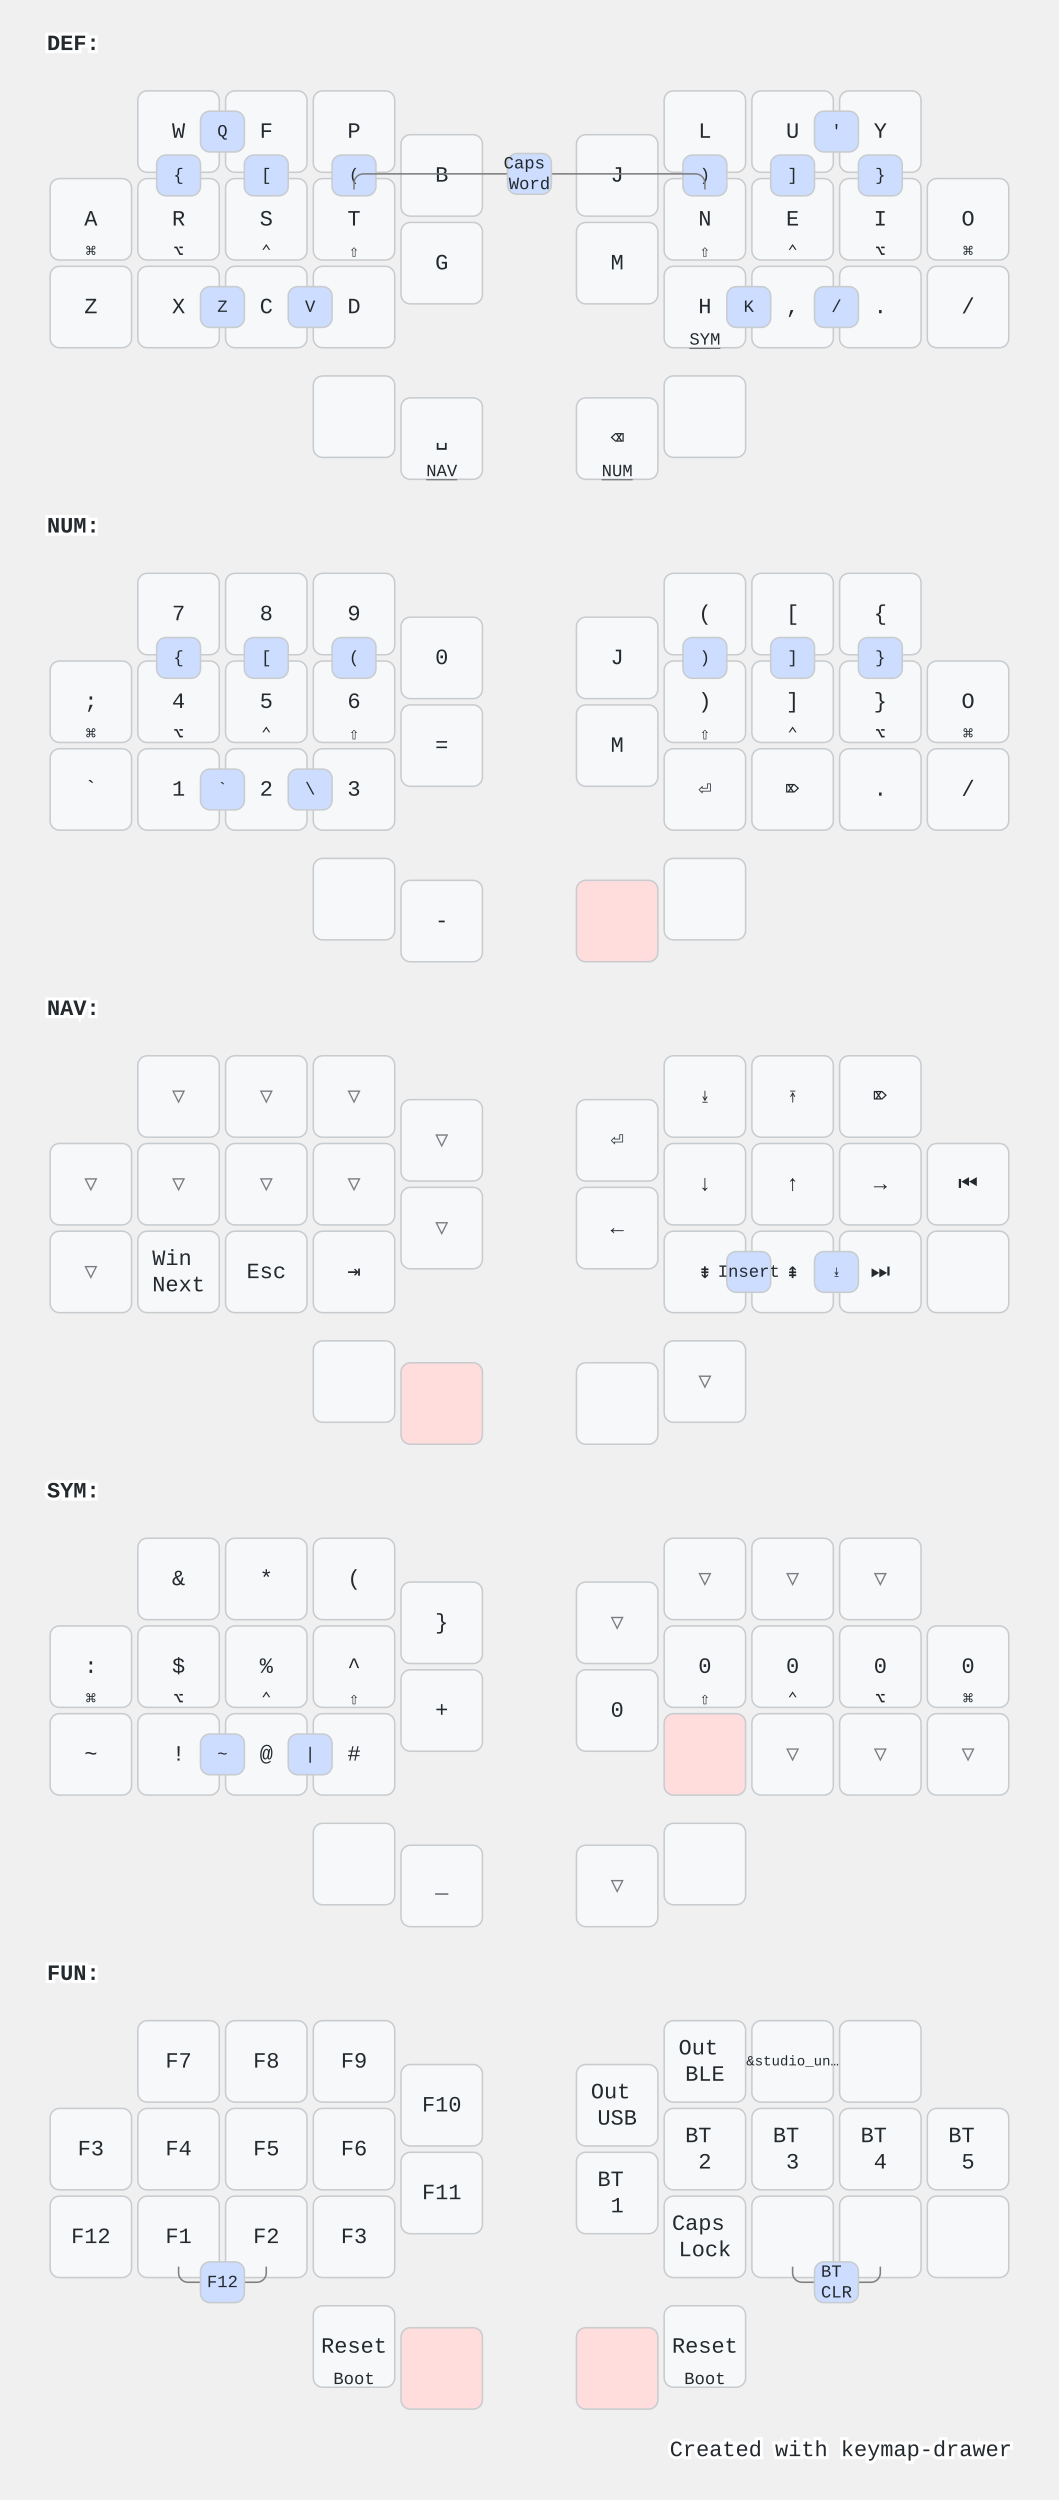
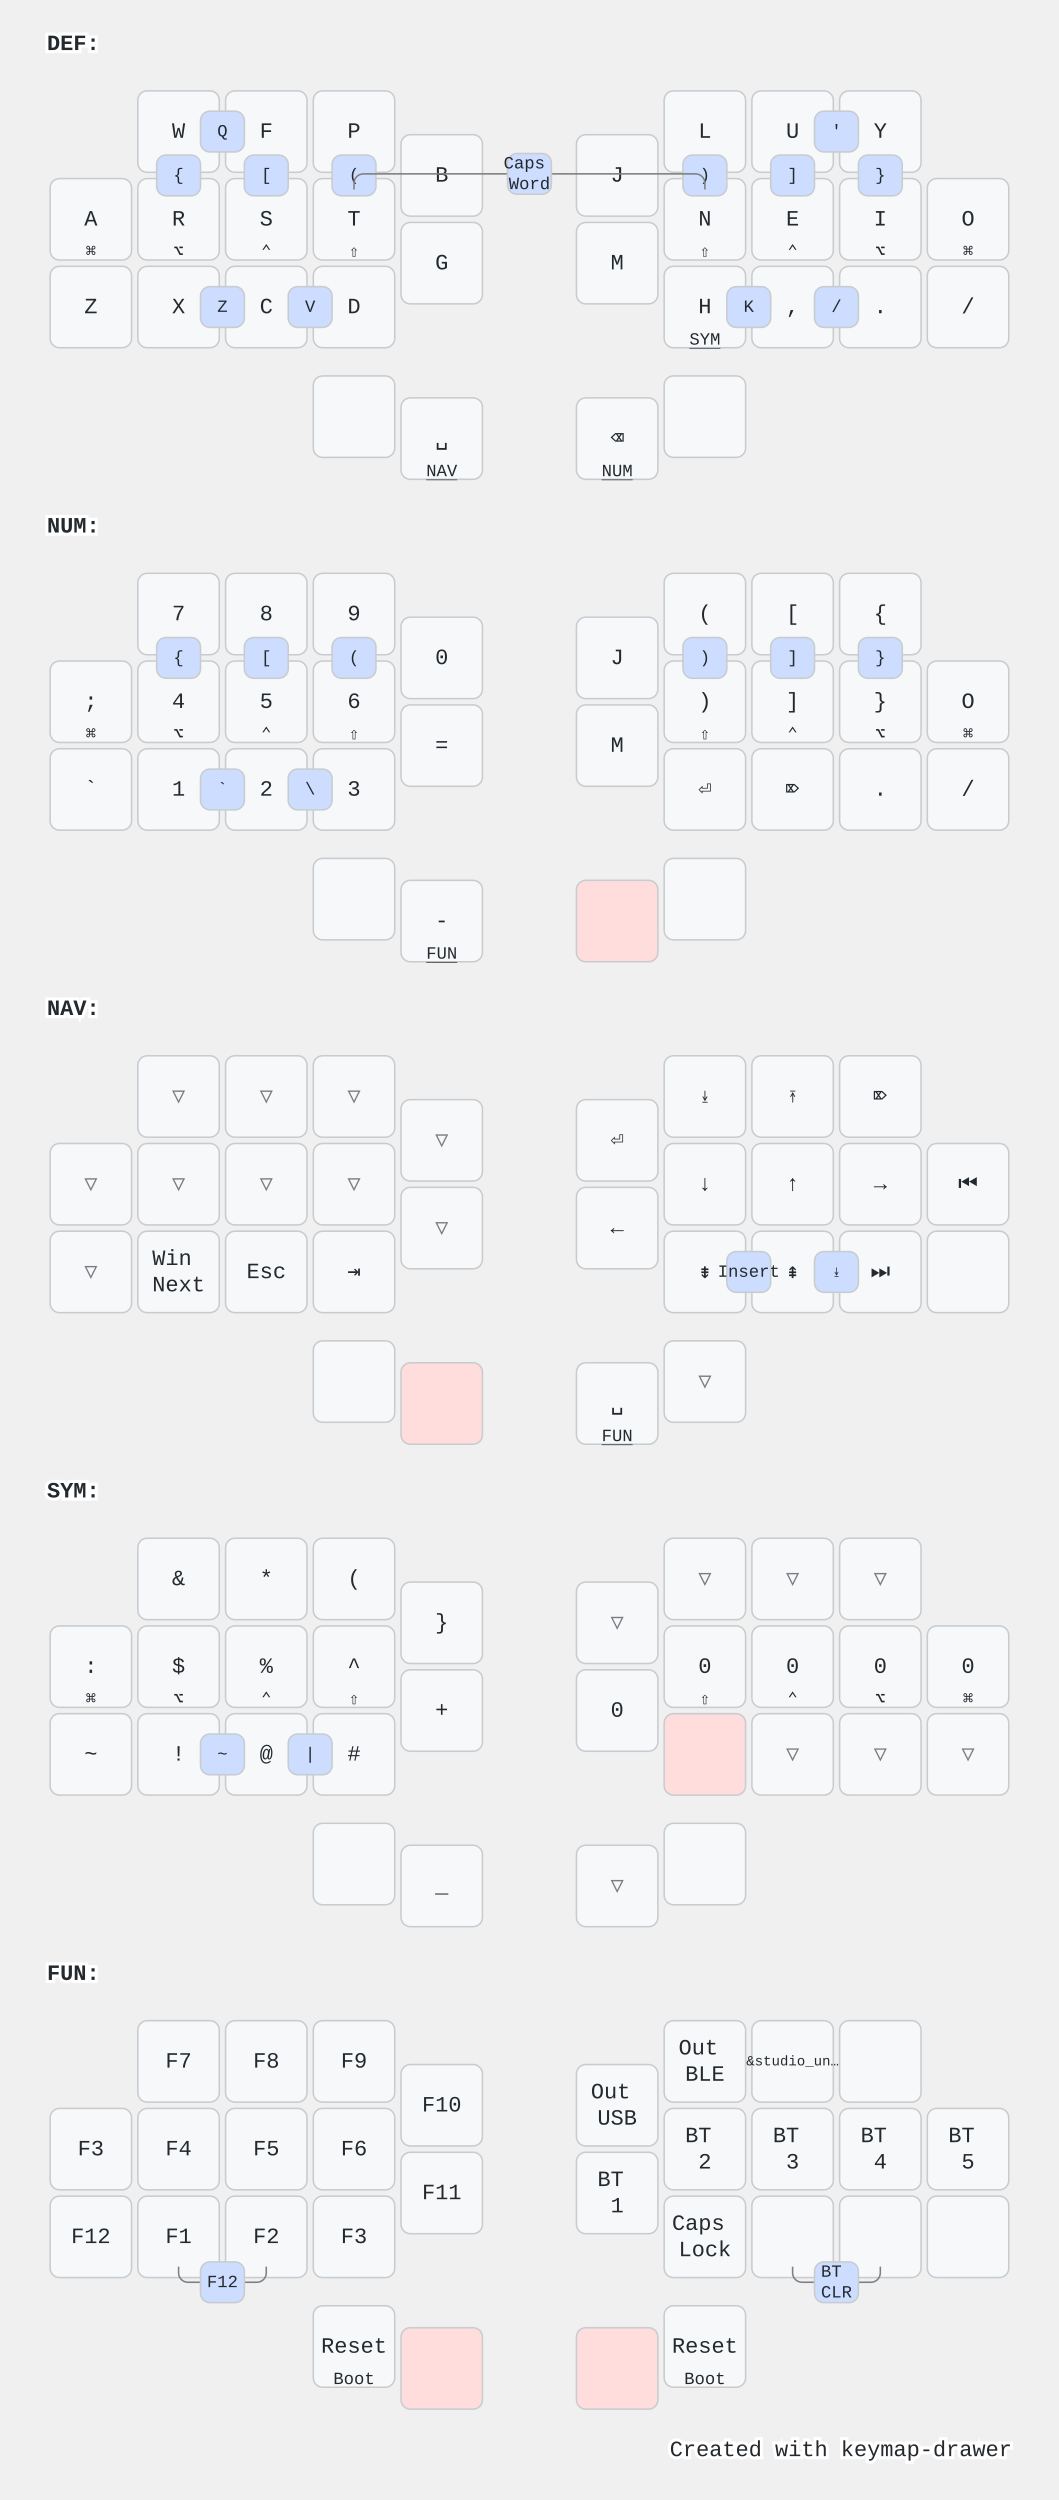
<svg xmlns="http://www.w3.org/2000/svg" width="676" height="1596" viewBox="0 0 676 1596" class="keymap">
  <style>/* inherit to force styles through use tags */
svg path {
    fill: inherit;
}

/* font and background color specifications */
svg.keymap {
    font-family: SFMono-Regular,Consolas,Liberation Mono,Menlo,monospace;
    font-size: 14px;
    font-kerning: normal;
    text-rendering: optimizeLegibility;
    fill: #24292e;
}

/* default key styling */
rect.key {
    fill: #f6f8fa;
}

rect.key, rect.combo {
    stroke: #c9cccf;
    stroke-width: 1;
}

/* default key side styling, only used is draw_key_sides is set */
rect.side {
    filter: brightness(90%);
}

/* color accent for combo boxes */
rect.combo, rect.combo-separate {
    fill: #cdf;
}

/* color accent for held keys */
rect.held, rect.combo.held {
    fill: #fdd;
}

/* color accent for ghost (optional) keys */
rect.ghost, rect.combo.ghost {
    stroke-dasharray: 4, 4;
    stroke-width: 2;
}

text {
    text-anchor: middle;
    dominant-baseline: middle;
}

/* styling for layer labels */
text.label {
    font-weight: bold;
    text-anchor: start;
    stroke: white;
    stroke-width: 4;
    paint-order: stroke;
}

/* styling for optional footer */
text.footer {
    text-anchor: end;
    dominant-baseline: auto;
    stroke: white;
    stroke-width: 4;
    paint-order: stroke;
}

/* styling for combo tap, and key hold/shifted label text */
text.combo, text.hold, text.shifted {
    font-size: 11px;
}

text.hold {
    text-anchor: middle;
    dominant-baseline: auto;
}

text.shifted {
    text-anchor: middle;
    dominant-baseline: hanging;
}

text.layer-activator {
    text-decoration: underline;
}

/* styling for hold/shifted label text in combo box */
text.combo.hold, text.combo.shifted {
    font-size: 8px;
}

/* lighter symbol for transparent keys */
text.trans {
    fill: #7b7e81;
}

/* styling for combo dendrons */
path.combo {
    stroke-width: 1;
    stroke: gray;
    fill: none;
}

/* Start Tabler Icons Cleanup */
/* cannot use height/width with glyphs */
.icon-tabler &gt; path {
    fill: inherit;
    stroke: inherit;
    stroke-width: 2;
}
/* hide tabler's default box */
.icon-tabler &gt; path[stroke="none"][fill="none"] {
    visibility: hidden;
}
/* End Tabler Icons Cleanup */

@media (prefers-color-scheme: dark) {
svg.keymap { fill: #d1d6db; }
rect.key { fill: #3f4750; }
rect.key, rect.combo { stroke: #60666c; }
rect.combo, rect.combo-separate { fill: #1f3d7a; }
rect.held, rect.combo.held { fill: #854747; }
text.label, text.footer { stroke: black; }
text.trans { fill: #7e8184; }
path.combo { stroke: #7f7f7f; }

}</style>
  <g transform="translate(30, 0)" class="layer-DEF">
    <text x="0" y="28" class="label" id="DEF">DEF:</text>
    <g transform="translate(0, 56)">
      <g transform="translate(84, 28)" class="key keypos-0">
        <rect rx="6" ry="6" x="-26" y="-26" width="52" height="52" class="key" />
        <text x="0" y="0" class="key tap">W</text>
      </g>
      <g transform="translate(140, 28)" class="key keypos-1">
        <rect rx="6" ry="6" x="-26" y="-26" width="52" height="52" class="key" />
        <text x="0" y="0" class="key tap">F</text>
      </g>
      <g transform="translate(196, 28)" class="key keypos-2">
        <rect rx="6" ry="6" x="-26" y="-26" width="52" height="52" class="key" />
        <text x="0" y="0" class="key tap">P</text>
      </g>
      <g transform="translate(252, 56)" class="key keypos-3">
        <rect rx="6" ry="6" x="-26" y="-26" width="52" height="52" class="key" />
        <text x="0" y="0" class="key tap">B</text>
      </g>
      <g transform="translate(364, 56)" class="key keypos-4">
        <rect rx="6" ry="6" x="-26" y="-26" width="52" height="52" class="key" />
        <text x="0" y="0" class="key tap">J</text>
      </g>
      <g transform="translate(420, 28)" class="key keypos-5">
        <rect rx="6" ry="6" x="-26" y="-26" width="52" height="52" class="key" />
        <text x="0" y="0" class="key tap">L</text>
      </g>
      <g transform="translate(476, 28)" class="key keypos-6">
        <rect rx="6" ry="6" x="-26" y="-26" width="52" height="52" class="key" />
        <text x="0" y="0" class="key tap">U</text>
      </g>
      <g transform="translate(532, 28)" class="key keypos-7">
        <rect rx="6" ry="6" x="-26" y="-26" width="52" height="52" class="key" />
        <text x="0" y="0" class="key tap">Y</text>
      </g>
      <g transform="translate(28, 84)" class="key keypos-8">
        <rect rx="6" ry="6" x="-26" y="-26" width="52" height="52" class="key" />
        <text x="0" y="0" class="key tap">A</text>
        <text x="0" y="24" class="key hold">⌘</text>
      </g>
      <g transform="translate(84, 84)" class="key keypos-9">
        <rect rx="6" ry="6" x="-26" y="-26" width="52" height="52" class="key" />
        <text x="0" y="0" class="key tap">R</text>
        <text x="0" y="24" class="key hold">⌥</text>
      </g>
      <g transform="translate(140, 84)" class="key keypos-10">
        <rect rx="6" ry="6" x="-26" y="-26" width="52" height="52" class="key" />
        <text x="0" y="0" class="key tap">S</text>
        <text x="0" y="24" class="key hold">⌃</text>
      </g>
      <g transform="translate(196, 84)" class="key keypos-11">
        <rect rx="6" ry="6" x="-26" y="-26" width="52" height="52" class="key" />
        <text x="0" y="0" class="key tap">T</text>
        <text x="0" y="24" class="key hold">⇧</text>
      </g>
      <g transform="translate(252, 112)" class="key keypos-12">
        <rect rx="6" ry="6" x="-26" y="-26" width="52" height="52" class="key" />
        <text x="0" y="0" class="key tap">G</text>
      </g>
      <g transform="translate(364, 112)" class="key keypos-13">
        <rect rx="6" ry="6" x="-26" y="-26" width="52" height="52" class="key" />
        <text x="0" y="0" class="key tap">M</text>
      </g>
      <g transform="translate(420, 84)" class="key keypos-14">
        <rect rx="6" ry="6" x="-26" y="-26" width="52" height="52" class="key" />
        <text x="0" y="0" class="key tap">N</text>
        <text x="0" y="24" class="key hold">⇧</text>
      </g>
      <g transform="translate(476, 84)" class="key keypos-15">
        <rect rx="6" ry="6" x="-26" y="-26" width="52" height="52" class="key" />
        <text x="0" y="0" class="key tap">E</text>
        <text x="0" y="24" class="key hold">⌃</text>
      </g>
      <g transform="translate(532, 84)" class="key keypos-16">
        <rect rx="6" ry="6" x="-26" y="-26" width="52" height="52" class="key" />
        <text x="0" y="0" class="key tap">I</text>
        <text x="0" y="24" class="key hold">⌥</text>
      </g>
      <g transform="translate(588, 84)" class="key keypos-17">
        <rect rx="6" ry="6" x="-26" y="-26" width="52" height="52" class="key" />
        <text x="0" y="0" class="key tap">O</text>
        <text x="0" y="24" class="key hold">⌘</text>
      </g>
      <g transform="translate(28, 140)" class="key keypos-18">
        <rect rx="6" ry="6" x="-26" y="-26" width="52" height="52" class="key" />
        <text x="0" y="0" class="key tap">Z</text>
      </g>
      <g transform="translate(84, 140)" class="key keypos-19">
        <rect rx="6" ry="6" x="-26" y="-26" width="52" height="52" class="key" />
        <text x="0" y="0" class="key tap">X</text>
      </g>
      <g transform="translate(140, 140)" class="key keypos-20">
        <rect rx="6" ry="6" x="-26" y="-26" width="52" height="52" class="key" />
        <text x="0" y="0" class="key tap">C</text>
      </g>
      <g transform="translate(196, 140)" class="key keypos-21">
        <rect rx="6" ry="6" x="-26" y="-26" width="52" height="52" class="key" />
        <text x="0" y="0" class="key tap">D</text>
      </g>
      <g transform="translate(420, 140)" class="key keypos-22">
        <rect rx="6" ry="6" x="-26" y="-26" width="52" height="52" class="key" />
        <text x="0" y="0" class="key tap">H</text>
        <a href="#SYM">
          <text x="0" y="24" class="key hold layer-activator">SYM</text>
        </a>
      </g>
      <g transform="translate(476, 140)" class="key keypos-23">
        <rect rx="6" ry="6" x="-26" y="-26" width="52" height="52" class="key" />
        <text x="0" y="0" class="key tap">,</text>
      </g>
      <g transform="translate(532, 140)" class="key keypos-24">
        <rect rx="6" ry="6" x="-26" y="-26" width="52" height="52" class="key" />
        <text x="0" y="0" class="key tap">.</text>
      </g>
      <g transform="translate(588, 140)" class="key keypos-25">
        <rect rx="6" ry="6" x="-26" y="-26" width="52" height="52" class="key" />
        <text x="0" y="0" class="key tap">/</text>
      </g>
      <g transform="translate(196, 210)" class="key keypos-26">
        <rect rx="6" ry="6" x="-26" y="-26" width="52" height="52" class="key" />
      </g>
      <g transform="translate(252, 224)" class="key keypos-27">
        <rect rx="6" ry="6" x="-26" y="-26" width="52" height="52" class="key" />
        <text x="0" y="0" class="key tap">␣</text>
        <a href="#NAV">
          <text x="0" y="24" class="key hold layer-activator">NAV</text>
        </a>
      </g>
      <g transform="translate(364, 224)" class="key keypos-28">
        <rect rx="6" ry="6" x="-26" y="-26" width="52" height="52" class="key" />
        <text x="0" y="0" class="key tap">⌫</text>
        <a href="#NUM">
          <text x="0" y="24" class="key hold layer-activator">NUM</text>
        </a>
      </g>
      <g transform="translate(420, 210)" class="key keypos-29">
        <rect rx="6" ry="6" x="-26" y="-26" width="52" height="52" class="key" />
      </g>
      <g class="combo combopos-0">
        <rect rx="6" ry="6" x="70" y="43" width="28" height="26" class="combo" />
        <text x="84" y="56" class="combo tap">{</text>
      </g>
      <g class="combo combopos-1">
        <rect rx="6" ry="6" x="518" y="43" width="28" height="26" class="combo" />
        <text x="532" y="56" class="combo tap">}</text>
      </g>
      <g class="combo combopos-2">
        <rect rx="6" ry="6" x="126" y="43" width="28" height="26" class="combo" />
        <text x="140" y="56" class="combo tap">[</text>
      </g>
      <g class="combo combopos-3">
        <rect rx="6" ry="6" x="462" y="43" width="28" height="26" class="combo" />
        <text x="476" y="56" class="combo tap">]</text>
      </g>
      <g class="combo combopos-4">
        <rect rx="6" ry="6" x="182" y="43" width="28" height="26" class="combo" />
        <text x="196" y="56" class="combo tap">(</text>
      </g>
      <g class="combo combopos-5">
        <rect rx="6" ry="6" x="406" y="43" width="28" height="26" class="combo" />
        <text x="420" y="56" class="combo tap">)</text>
      </g>
      <g class="combo combopos-6">
        <rect rx="6" ry="6" x="98" y="15" width="28" height="26" class="combo" />
        <text x="112" y="28" class="combo tap">Q</text>
      </g>
      <g class="combo combopos-7">
        <rect rx="6" ry="6" x="490" y="15" width="28" height="26" class="combo" />
        <text x="504" y="28" class="combo tap">'</text>
      </g>
      <g class="combo combopos-8">
        <rect rx="6" ry="6" x="98" y="127" width="28" height="26" class="combo" />
        <text x="112" y="140" class="combo tap">Z</text>
      </g>
      <g class="combo combopos-9">
        <rect rx="6" ry="6" x="154" y="127" width="28" height="26" class="combo" />
        <text x="168" y="140" class="combo tap">V</text>
      </g>
      <g class="combo combopos-10">
        <rect rx="6" ry="6" x="434" y="127" width="28" height="26" class="combo" />
        <text x="448" y="140" class="combo tap">K</text>
      </g>
      <g class="combo combopos-11">
        <rect rx="6" ry="6" x="490" y="127" width="28" height="26" class="combo" />
        <text x="504" y="140" class="combo tap">/</text>
      </g>
      <g class="combo combopos-12">
        <path d="M308,55 h-106 a6.0,6.0 0 0 0 -6.0,6.0 v4" class="combo" />
        <path d="M308,55 h106 a6.0,6.0 0 0 1 6.0,6.0 v4" class="combo" />
        <rect rx="6" ry="6" x="294" y="42" width="28" height="26" class="combo" />
        <text x="308" y="55" class="combo tap">
          <tspan x="308" dy="-0.6em">Caps</tspan>
          <tspan x="308" dy="1.2em">Word</tspan>
        </text>
      </g>
    </g>
  </g>
  <g transform="translate(30, 308)" class="layer-NUM">
    <text x="0" y="28" class="label" id="NUM">NUM:</text>
    <g transform="translate(0, 56)">
      <g transform="translate(84, 28)" class="key keypos-0">
        <rect rx="6" ry="6" x="-26" y="-26" width="52" height="52" class="key" />
        <text x="0" y="0" class="key tap">7</text>
      </g>
      <g transform="translate(140, 28)" class="key keypos-1">
        <rect rx="6" ry="6" x="-26" y="-26" width="52" height="52" class="key" />
        <text x="0" y="0" class="key tap">8</text>
      </g>
      <g transform="translate(196, 28)" class="key keypos-2">
        <rect rx="6" ry="6" x="-26" y="-26" width="52" height="52" class="key" />
        <text x="0" y="0" class="key tap">9</text>
      </g>
      <g transform="translate(252, 56)" class="key keypos-3">
        <rect rx="6" ry="6" x="-26" y="-26" width="52" height="52" class="key" />
        <text x="0" y="0" class="key tap">0</text>
      </g>
      <g transform="translate(364, 56)" class="key keypos-4">
        <rect rx="6" ry="6" x="-26" y="-26" width="52" height="52" class="key" />
        <text x="0" y="0" class="key tap">J</text>
      </g>
      <g transform="translate(420, 28)" class="key keypos-5">
        <rect rx="6" ry="6" x="-26" y="-26" width="52" height="52" class="key" />
        <text x="0" y="0" class="key tap">(</text>
      </g>
      <g transform="translate(476, 28)" class="key keypos-6">
        <rect rx="6" ry="6" x="-26" y="-26" width="52" height="52" class="key" />
        <text x="0" y="0" class="key tap">[</text>
      </g>
      <g transform="translate(532, 28)" class="key keypos-7">
        <rect rx="6" ry="6" x="-26" y="-26" width="52" height="52" class="key" />
        <text x="0" y="0" class="key tap">{</text>
      </g>
      <g transform="translate(28, 84)" class="key keypos-8">
        <rect rx="6" ry="6" x="-26" y="-26" width="52" height="52" class="key" />
        <text x="0" y="0" class="key tap">;</text>
        <text x="0" y="24" class="key hold">⌘</text>
      </g>
      <g transform="translate(84, 84)" class="key keypos-9">
        <rect rx="6" ry="6" x="-26" y="-26" width="52" height="52" class="key" />
        <text x="0" y="0" class="key tap">4</text>
        <text x="0" y="24" class="key hold">⌥</text>
      </g>
      <g transform="translate(140, 84)" class="key keypos-10">
        <rect rx="6" ry="6" x="-26" y="-26" width="52" height="52" class="key" />
        <text x="0" y="0" class="key tap">5</text>
        <text x="0" y="24" class="key hold">⌃</text>
      </g>
      <g transform="translate(196, 84)" class="key keypos-11">
        <rect rx="6" ry="6" x="-26" y="-26" width="52" height="52" class="key" />
        <text x="0" y="0" class="key tap">6</text>
        <text x="0" y="24" class="key hold">⇧</text>
      </g>
      <g transform="translate(252, 112)" class="key keypos-12">
        <rect rx="6" ry="6" x="-26" y="-26" width="52" height="52" class="key" />
        <text x="0" y="0" class="key tap">=</text>
      </g>
      <g transform="translate(364, 112)" class="key keypos-13">
        <rect rx="6" ry="6" x="-26" y="-26" width="52" height="52" class="key" />
        <text x="0" y="0" class="key tap">M</text>
      </g>
      <g transform="translate(420, 84)" class="key keypos-14">
        <rect rx="6" ry="6" x="-26" y="-26" width="52" height="52" class="key" />
        <text x="0" y="0" class="key tap">)</text>
        <text x="0" y="24" class="key hold">⇧</text>
      </g>
      <g transform="translate(476, 84)" class="key keypos-15">
        <rect rx="6" ry="6" x="-26" y="-26" width="52" height="52" class="key" />
        <text x="0" y="0" class="key tap">]</text>
        <text x="0" y="24" class="key hold">⌃</text>
      </g>
      <g transform="translate(532, 84)" class="key keypos-16">
        <rect rx="6" ry="6" x="-26" y="-26" width="52" height="52" class="key" />
        <text x="0" y="0" class="key tap">}</text>
        <text x="0" y="24" class="key hold">⌥</text>
      </g>
      <g transform="translate(588, 84)" class="key keypos-17">
        <rect rx="6" ry="6" x="-26" y="-26" width="52" height="52" class="key" />
        <text x="0" y="0" class="key tap">O</text>
        <text x="0" y="24" class="key hold">⌘</text>
      </g>
      <g transform="translate(28, 140)" class="key keypos-18">
        <rect rx="6" ry="6" x="-26" y="-26" width="52" height="52" class="key" />
        <text x="0" y="0" class="key tap">`</text>
      </g>
      <g transform="translate(84, 140)" class="key keypos-19">
        <rect rx="6" ry="6" x="-26" y="-26" width="52" height="52" class="key" />
        <text x="0" y="0" class="key tap">1</text>
      </g>
      <g transform="translate(140, 140)" class="key keypos-20">
        <rect rx="6" ry="6" x="-26" y="-26" width="52" height="52" class="key" />
        <text x="0" y="0" class="key tap">2</text>
      </g>
      <g transform="translate(196, 140)" class="key keypos-21">
        <rect rx="6" ry="6" x="-26" y="-26" width="52" height="52" class="key" />
        <text x="0" y="0" class="key tap">3</text>
      </g>
      <g transform="translate(420, 140)" class="key keypos-22">
        <rect rx="6" ry="6" x="-26" y="-26" width="52" height="52" class="key" />
        <text x="0" y="0" class="key tap">⏎</text>
      </g>
      <g transform="translate(476, 140)" class="key keypos-23">
        <rect rx="6" ry="6" x="-26" y="-26" width="52" height="52" class="key" />
        <text x="0" y="0" class="key tap">⌦</text>
      </g>
      <g transform="translate(532, 140)" class="key keypos-24">
        <rect rx="6" ry="6" x="-26" y="-26" width="52" height="52" class="key" />
        <text x="0" y="0" class="key tap">.</text>
      </g>
      <g transform="translate(588, 140)" class="key keypos-25">
        <rect rx="6" ry="6" x="-26" y="-26" width="52" height="52" class="key" />
        <text x="0" y="0" class="key tap">/</text>
      </g>
      <g transform="translate(196, 210)" class="key keypos-26">
        <rect rx="6" ry="6" x="-26" y="-26" width="52" height="52" class="key" />
      </g>
      <g transform="translate(252, 224)" class="key keypos-27">
        <rect rx="6" ry="6" x="-26" y="-26" width="52" height="52" class="key" />
        <text x="0" y="0" class="key tap">-</text>
+         <a href="#FUN">
+           <text x="0" y="24" class="key hold layer-activator">FUN</text>
+         </a>
      </g>
      <g transform="translate(364, 224)" class="key held keypos-28">
        <rect rx="6" ry="6" x="-26" y="-26" width="52" height="52" class="key held" />
      </g>
      <g transform="translate(420, 210)" class="key keypos-29">
        <rect rx="6" ry="6" x="-26" y="-26" width="52" height="52" class="key" />
      </g>
      <g class="combo combopos-0">
        <rect rx="6" ry="6" x="70" y="43" width="28" height="26" class="combo" />
        <text x="84" y="56" class="combo tap">{</text>
      </g>
      <g class="combo combopos-1">
        <rect rx="6" ry="6" x="518" y="43" width="28" height="26" class="combo" />
        <text x="532" y="56" class="combo tap">}</text>
      </g>
      <g class="combo combopos-2">
        <rect rx="6" ry="6" x="126" y="43" width="28" height="26" class="combo" />
        <text x="140" y="56" class="combo tap">[</text>
      </g>
      <g class="combo combopos-3">
        <rect rx="6" ry="6" x="462" y="43" width="28" height="26" class="combo" />
        <text x="476" y="56" class="combo tap">]</text>
      </g>
      <g class="combo combopos-4">
        <rect rx="6" ry="6" x="182" y="43" width="28" height="26" class="combo" />
        <text x="196" y="56" class="combo tap">(</text>
      </g>
      <g class="combo combopos-5">
        <rect rx="6" ry="6" x="406" y="43" width="28" height="26" class="combo" />
        <text x="420" y="56" class="combo tap">)</text>
      </g>
      <g class="combo combopos-6">
        <rect rx="6" ry="6" x="98" y="127" width="28" height="26" class="combo" />
        <text x="112" y="140" class="combo tap">`</text>
      </g>
      <g class="combo combopos-7">
        <rect rx="6" ry="6" x="154" y="127" width="28" height="26" class="combo" />
        <text x="168" y="140" class="combo tap">\</text>
      </g>
    </g>
  </g>
  <g transform="translate(30, 616)" class="layer-NAV">
    <text x="0" y="28" class="label" id="NAV">NAV:</text>
    <g transform="translate(0, 56)">
      <g transform="translate(84, 28)" class="key trans keypos-0">
        <rect rx="6" ry="6" x="-26" y="-26" width="52" height="52" class="key trans" />
        <text x="0" y="0" class="key trans tap">▽</text>
      </g>
      <g transform="translate(140, 28)" class="key trans keypos-1">
        <rect rx="6" ry="6" x="-26" y="-26" width="52" height="52" class="key trans" />
        <text x="0" y="0" class="key trans tap">▽</text>
      </g>
      <g transform="translate(196, 28)" class="key trans keypos-2">
        <rect rx="6" ry="6" x="-26" y="-26" width="52" height="52" class="key trans" />
        <text x="0" y="0" class="key trans tap">▽</text>
      </g>
      <g transform="translate(252, 56)" class="key trans keypos-3">
        <rect rx="6" ry="6" x="-26" y="-26" width="52" height="52" class="key trans" />
        <text x="0" y="0" class="key trans tap">▽</text>
      </g>
      <g transform="translate(364, 56)" class="key keypos-4">
        <rect rx="6" ry="6" x="-26" y="-26" width="52" height="52" class="key" />
        <text x="0" y="0" class="key tap">⏎</text>
      </g>
      <g transform="translate(420, 28)" class="key keypos-5">
        <rect rx="6" ry="6" x="-26" y="-26" width="52" height="52" class="key" />
        <text x="0" y="0" class="key tap">⤓</text>
      </g>
      <g transform="translate(476, 28)" class="key keypos-6">
        <rect rx="6" ry="6" x="-26" y="-26" width="52" height="52" class="key" />
        <text x="0" y="0" class="key tap">⤒</text>
      </g>
      <g transform="translate(532, 28)" class="key keypos-7">
        <rect rx="6" ry="6" x="-26" y="-26" width="52" height="52" class="key" />
        <text x="0" y="0" class="key tap">⌦</text>
      </g>
      <g transform="translate(28, 84)" class="key trans keypos-8">
        <rect rx="6" ry="6" x="-26" y="-26" width="52" height="52" class="key trans" />
        <text x="0" y="0" class="key trans tap">▽</text>
      </g>
      <g transform="translate(84, 84)" class="key trans keypos-9">
        <rect rx="6" ry="6" x="-26" y="-26" width="52" height="52" class="key trans" />
        <text x="0" y="0" class="key trans tap">▽</text>
      </g>
      <g transform="translate(140, 84)" class="key trans keypos-10">
        <rect rx="6" ry="6" x="-26" y="-26" width="52" height="52" class="key trans" />
        <text x="0" y="0" class="key trans tap">▽</text>
      </g>
      <g transform="translate(196, 84)" class="key trans keypos-11">
        <rect rx="6" ry="6" x="-26" y="-26" width="52" height="52" class="key trans" />
        <text x="0" y="0" class="key trans tap">▽</text>
      </g>
      <g transform="translate(252, 112)" class="key trans keypos-12">
        <rect rx="6" ry="6" x="-26" y="-26" width="52" height="52" class="key trans" />
        <text x="0" y="0" class="key trans tap">▽</text>
      </g>
      <g transform="translate(364, 112)" class="key keypos-13">
        <rect rx="6" ry="6" x="-26" y="-26" width="52" height="52" class="key" />
        <text x="0" y="0" class="key tap">←</text>
      </g>
      <g transform="translate(420, 84)" class="key keypos-14">
        <rect rx="6" ry="6" x="-26" y="-26" width="52" height="52" class="key" />
        <text x="0" y="0" class="key tap">↓</text>
      </g>
      <g transform="translate(476, 84)" class="key keypos-15">
        <rect rx="6" ry="6" x="-26" y="-26" width="52" height="52" class="key" />
        <text x="0" y="0" class="key tap">↑</text>
      </g>
      <g transform="translate(532, 84)" class="key keypos-16">
        <rect rx="6" ry="6" x="-26" y="-26" width="52" height="52" class="key" />
        <text x="0" y="0" class="key tap">→</text>
      </g>
      <g transform="translate(588, 84)" class="key keypos-17">
        <rect rx="6" ry="6" x="-26" y="-26" width="52" height="52" class="key" />
        <text x="0" y="0" class="key tap">⏮️</text>
      </g>
      <g transform="translate(28, 140)" class="key trans keypos-18">
        <rect rx="6" ry="6" x="-26" y="-26" width="52" height="52" class="key trans" />
        <text x="0" y="0" class="key trans tap">▽</text>
      </g>
      <g transform="translate(84, 140)" class="key keypos-19">
        <rect rx="6" ry="6" x="-26" y="-26" width="52" height="52" class="key" />
        <text x="0" y="0" class="key tap">
          <tspan x="0" dy="-0.6em">Win</tspan>
          <tspan x="0" dy="1.2em">Next</tspan>
        </text>
      </g>
      <g transform="translate(140, 140)" class="key keypos-20">
        <rect rx="6" ry="6" x="-26" y="-26" width="52" height="52" class="key" />
        <text x="0" y="0" class="key tap">Esc</text>
      </g>
      <g transform="translate(196, 140)" class="key keypos-21">
        <rect rx="6" ry="6" x="-26" y="-26" width="52" height="52" class="key" />
        <text x="0" y="0" class="key tap">⇥</text>
      </g>
      <g transform="translate(420, 140)" class="key keypos-22">
        <rect rx="6" ry="6" x="-26" y="-26" width="52" height="52" class="key" />
        <text x="0" y="0" class="key tap">⇟</text>
      </g>
      <g transform="translate(476, 140)" class="key keypos-23">
        <rect rx="6" ry="6" x="-26" y="-26" width="52" height="52" class="key" />
        <text x="0" y="0" class="key tap">⇞</text>
      </g>
      <g transform="translate(532, 140)" class="key keypos-24">
        <rect rx="6" ry="6" x="-26" y="-26" width="52" height="52" class="key" />
        <text x="0" y="0" class="key tap">⏭️</text>
      </g>
      <g transform="translate(588, 140)" class="key keypos-25">
        <rect rx="6" ry="6" x="-26" y="-26" width="52" height="52" class="key" />
      </g>
      <g transform="translate(196, 210)" class="key keypos-26">
        <rect rx="6" ry="6" x="-26" y="-26" width="52" height="52" class="key" />
      </g>
      <g transform="translate(252, 224)" class="key held keypos-27">
        <rect rx="6" ry="6" x="-26" y="-26" width="52" height="52" class="key held" />
      </g>
      <g transform="translate(364, 224)" class="key keypos-28">
        <rect rx="6" ry="6" x="-26" y="-26" width="52" height="52" class="key" />
+         <text x="0" y="0" class="key tap">␣</text>
+         <a href="#FUN">
+           <text x="0" y="24" class="key hold layer-activator">FUN</text>
+         </a>
      </g>
      <g transform="translate(420, 210)" class="key trans keypos-29">
        <rect rx="6" ry="6" x="-26" y="-26" width="52" height="52" class="key trans" />
        <text x="0" y="0" class="key trans tap">▽</text>
      </g>
      <g class="combo combopos-0">
        <rect rx="6" ry="6" x="434" y="127" width="28" height="26" class="combo" />
        <text x="448" y="140" class="combo tap">Insert</text>
      </g>
      <g class="combo combopos-1">
        <rect rx="6" ry="6" x="490" y="127" width="28" height="26" class="combo" />
        <text x="504" y="140" class="combo tap">⤓</text>
      </g>
    </g>
  </g>
  <g transform="translate(30, 924)" class="layer-SYM">
    <text x="0" y="28" class="label" id="SYM">SYM:</text>
    <g transform="translate(0, 56)">
      <g transform="translate(84, 28)" class="key keypos-0">
        <rect rx="6" ry="6" x="-26" y="-26" width="52" height="52" class="key" />
        <text x="0" y="0" class="key tap">&amp;</text>
      </g>
      <g transform="translate(140, 28)" class="key keypos-1">
        <rect rx="6" ry="6" x="-26" y="-26" width="52" height="52" class="key" />
        <text x="0" y="0" class="key tap">*</text>
      </g>
      <g transform="translate(196, 28)" class="key keypos-2">
        <rect rx="6" ry="6" x="-26" y="-26" width="52" height="52" class="key" />
        <text x="0" y="0" class="key tap">(</text>
      </g>
      <g transform="translate(252, 56)" class="key keypos-3">
        <rect rx="6" ry="6" x="-26" y="-26" width="52" height="52" class="key" />
        <text x="0" y="0" class="key tap">}</text>
      </g>
      <g transform="translate(364, 56)" class="key trans keypos-4">
        <rect rx="6" ry="6" x="-26" y="-26" width="52" height="52" class="key trans" />
        <text x="0" y="0" class="key trans tap">▽</text>
      </g>
      <g transform="translate(420, 28)" class="key trans keypos-5">
        <rect rx="6" ry="6" x="-26" y="-26" width="52" height="52" class="key trans" />
        <text x="0" y="0" class="key trans tap">▽</text>
      </g>
      <g transform="translate(476, 28)" class="key trans keypos-6">
        <rect rx="6" ry="6" x="-26" y="-26" width="52" height="52" class="key trans" />
        <text x="0" y="0" class="key trans tap">▽</text>
      </g>
      <g transform="translate(532, 28)" class="key trans keypos-7">
        <rect rx="6" ry="6" x="-26" y="-26" width="52" height="52" class="key trans" />
        <text x="0" y="0" class="key trans tap">▽</text>
      </g>
      <g transform="translate(28, 84)" class="key keypos-8">
        <rect rx="6" ry="6" x="-26" y="-26" width="52" height="52" class="key" />
        <text x="0" y="0" class="key tap">:</text>
        <text x="0" y="24" class="key hold">⌘</text>
      </g>
      <g transform="translate(84, 84)" class="key keypos-9">
        <rect rx="6" ry="6" x="-26" y="-26" width="52" height="52" class="key" />
        <text x="0" y="0" class="key tap">$</text>
        <text x="0" y="24" class="key hold">⌥</text>
      </g>
      <g transform="translate(140, 84)" class="key keypos-10">
        <rect rx="6" ry="6" x="-26" y="-26" width="52" height="52" class="key" />
        <text x="0" y="0" class="key tap">%</text>
        <text x="0" y="24" class="key hold">⌃</text>
      </g>
      <g transform="translate(196, 84)" class="key keypos-11">
        <rect rx="6" ry="6" x="-26" y="-26" width="52" height="52" class="key" />
        <text x="0" y="0" class="key tap">^</text>
        <text x="0" y="24" class="key hold">⇧</text>
      </g>
      <g transform="translate(252, 112)" class="key keypos-12">
        <rect rx="6" ry="6" x="-26" y="-26" width="52" height="52" class="key" />
        <text x="0" y="0" class="key tap">+</text>
      </g>
      <g transform="translate(364, 112)" class="key keypos-13">
        <rect rx="6" ry="6" x="-26" y="-26" width="52" height="52" class="key" />
        <text x="0" y="0" class="key tap">0</text>
      </g>
      <g transform="translate(420, 84)" class="key keypos-14">
        <rect rx="6" ry="6" x="-26" y="-26" width="52" height="52" class="key" />
        <text x="0" y="0" class="key tap">0</text>
        <text x="0" y="24" class="key hold">⇧</text>
      </g>
      <g transform="translate(476, 84)" class="key keypos-15">
        <rect rx="6" ry="6" x="-26" y="-26" width="52" height="52" class="key" />
        <text x="0" y="0" class="key tap">0</text>
        <text x="0" y="24" class="key hold">⌃</text>
      </g>
      <g transform="translate(532, 84)" class="key keypos-16">
        <rect rx="6" ry="6" x="-26" y="-26" width="52" height="52" class="key" />
        <text x="0" y="0" class="key tap">0</text>
        <text x="0" y="24" class="key hold">⌥</text>
      </g>
      <g transform="translate(588, 84)" class="key keypos-17">
        <rect rx="6" ry="6" x="-26" y="-26" width="52" height="52" class="key" />
        <text x="0" y="0" class="key tap">0</text>
        <text x="0" y="24" class="key hold">⌘</text>
      </g>
      <g transform="translate(28, 140)" class="key keypos-18">
        <rect rx="6" ry="6" x="-26" y="-26" width="52" height="52" class="key" />
        <text x="0" y="0" class="key tap">~</text>
      </g>
      <g transform="translate(84, 140)" class="key keypos-19">
        <rect rx="6" ry="6" x="-26" y="-26" width="52" height="52" class="key" />
        <text x="0" y="0" class="key tap">!</text>
      </g>
      <g transform="translate(140, 140)" class="key keypos-20">
        <rect rx="6" ry="6" x="-26" y="-26" width="52" height="52" class="key" />
        <text x="0" y="0" class="key tap">@</text>
      </g>
      <g transform="translate(196, 140)" class="key keypos-21">
        <rect rx="6" ry="6" x="-26" y="-26" width="52" height="52" class="key" />
        <text x="0" y="0" class="key tap">#</text>
      </g>
      <g transform="translate(420, 140)" class="key held keypos-22">
        <rect rx="6" ry="6" x="-26" y="-26" width="52" height="52" class="key held" />
      </g>
      <g transform="translate(476, 140)" class="key trans keypos-23">
        <rect rx="6" ry="6" x="-26" y="-26" width="52" height="52" class="key trans" />
        <text x="0" y="0" class="key trans tap">▽</text>
      </g>
      <g transform="translate(532, 140)" class="key trans keypos-24">
        <rect rx="6" ry="6" x="-26" y="-26" width="52" height="52" class="key trans" />
        <text x="0" y="0" class="key trans tap">▽</text>
      </g>
      <g transform="translate(588, 140)" class="key trans keypos-25">
        <rect rx="6" ry="6" x="-26" y="-26" width="52" height="52" class="key trans" />
        <text x="0" y="0" class="key trans tap">▽</text>
      </g>
      <g transform="translate(196, 210)" class="key keypos-26">
        <rect rx="6" ry="6" x="-26" y="-26" width="52" height="52" class="key" />
      </g>
      <g transform="translate(252, 224)" class="key keypos-27">
        <rect rx="6" ry="6" x="-26" y="-26" width="52" height="52" class="key" />
        <text x="0" y="0" class="key tap">_</text>
      </g>
      <g transform="translate(364, 224)" class="key trans keypos-28">
        <rect rx="6" ry="6" x="-26" y="-26" width="52" height="52" class="key trans" />
        <text x="0" y="0" class="key trans tap">▽</text>
      </g>
      <g transform="translate(420, 210)" class="key keypos-29">
        <rect rx="6" ry="6" x="-26" y="-26" width="52" height="52" class="key" />
      </g>
      <g class="combo combopos-0">
        <rect rx="6" ry="6" x="98" y="127" width="28" height="26" class="combo" />
        <text x="112" y="140" class="combo tap">~</text>
      </g>
      <g class="combo combopos-1">
        <rect rx="6" ry="6" x="154" y="127" width="28" height="26" class="combo" />
        <text x="168" y="140" class="combo tap">|</text>
      </g>
    </g>
  </g>
  <g transform="translate(30, 1232)" class="layer-FUN">
    <text x="0" y="28" class="label" id="FUN">FUN:</text>
    <g transform="translate(0, 56)">
      <g transform="translate(84, 28)" class="key keypos-0">
        <rect rx="6" ry="6" x="-26" y="-26" width="52" height="52" class="key" />
        <text x="0" y="0" class="key tap">F7</text>
      </g>
      <g transform="translate(140, 28)" class="key keypos-1">
        <rect rx="6" ry="6" x="-26" y="-26" width="52" height="52" class="key" />
        <text x="0" y="0" class="key tap">F8</text>
      </g>
      <g transform="translate(196, 28)" class="key keypos-2">
        <rect rx="6" ry="6" x="-26" y="-26" width="52" height="52" class="key" />
        <text x="0" y="0" class="key tap">F9</text>
      </g>
      <g transform="translate(252, 56)" class="key keypos-3">
        <rect rx="6" ry="6" x="-26" y="-26" width="52" height="52" class="key" />
        <text x="0" y="0" class="key tap">F10</text>
      </g>
      <g transform="translate(364, 56)" class="key keypos-4">
        <rect rx="6" ry="6" x="-26" y="-26" width="52" height="52" class="key" />
        <text x="0" y="0" class="key tap">
          <tspan x="0" dy="-0.6em">Out</tspan>
          <tspan x="0" dy="1.2em">USB</tspan>
        </text>
      </g>
      <g transform="translate(420, 28)" class="key keypos-5">
        <rect rx="6" ry="6" x="-26" y="-26" width="52" height="52" class="key" />
        <text x="0" y="0" class="key tap">
          <tspan x="0" dy="-0.6em">Out</tspan>
          <tspan x="0" dy="1.2em">BLE</tspan>
        </text>
      </g>
      <g transform="translate(476, 28)" class="key keypos-6">
        <rect rx="6" ry="6" x="-26" y="-26" width="52" height="52" class="key" />
        <text x="0" y="0" class="key tap">
          <tspan style="font-size: 64%">&amp;studio_un…</tspan>
        </text>
      </g>
      <g transform="translate(532, 28)" class="key keypos-7">
        <rect rx="6" ry="6" x="-26" y="-26" width="52" height="52" class="key" />
      </g>
      <g transform="translate(28, 84)" class="key keypos-8">
        <rect rx="6" ry="6" x="-26" y="-26" width="52" height="52" class="key" />
        <text x="0" y="0" class="key tap">F3</text>
      </g>
      <g transform="translate(84, 84)" class="key keypos-9">
        <rect rx="6" ry="6" x="-26" y="-26" width="52" height="52" class="key" />
        <text x="0" y="0" class="key tap">F4</text>
      </g>
      <g transform="translate(140, 84)" class="key keypos-10">
        <rect rx="6" ry="6" x="-26" y="-26" width="52" height="52" class="key" />
        <text x="0" y="0" class="key tap">F5</text>
      </g>
      <g transform="translate(196, 84)" class="key keypos-11">
        <rect rx="6" ry="6" x="-26" y="-26" width="52" height="52" class="key" />
        <text x="0" y="0" class="key tap">F6</text>
      </g>
      <g transform="translate(252, 112)" class="key keypos-12">
        <rect rx="6" ry="6" x="-26" y="-26" width="52" height="52" class="key" />
        <text x="0" y="0" class="key tap">F11</text>
      </g>
      <g transform="translate(364, 112)" class="key keypos-13">
        <rect rx="6" ry="6" x="-26" y="-26" width="52" height="52" class="key" />
        <text x="0" y="0" class="key tap">
          <tspan x="0" dy="-0.6em">BT</tspan>
          <tspan x="0" dy="1.2em">1</tspan>
        </text>
      </g>
      <g transform="translate(420, 84)" class="key keypos-14">
        <rect rx="6" ry="6" x="-26" y="-26" width="52" height="52" class="key" />
        <text x="0" y="0" class="key tap">
          <tspan x="0" dy="-0.6em">BT</tspan>
          <tspan x="0" dy="1.2em">2</tspan>
        </text>
      </g>
      <g transform="translate(476, 84)" class="key keypos-15">
        <rect rx="6" ry="6" x="-26" y="-26" width="52" height="52" class="key" />
        <text x="0" y="0" class="key tap">
          <tspan x="0" dy="-0.6em">BT</tspan>
          <tspan x="0" dy="1.2em">3</tspan>
        </text>
      </g>
      <g transform="translate(532, 84)" class="key keypos-16">
        <rect rx="6" ry="6" x="-26" y="-26" width="52" height="52" class="key" />
        <text x="0" y="0" class="key tap">
          <tspan x="0" dy="-0.6em">BT</tspan>
          <tspan x="0" dy="1.2em">4</tspan>
        </text>
      </g>
      <g transform="translate(588, 84)" class="key keypos-17">
        <rect rx="6" ry="6" x="-26" y="-26" width="52" height="52" class="key" />
        <text x="0" y="0" class="key tap">
          <tspan x="0" dy="-0.6em">BT</tspan>
          <tspan x="0" dy="1.2em">5</tspan>
        </text>
      </g>
      <g transform="translate(28, 140)" class="key keypos-18">
        <rect rx="6" ry="6" x="-26" y="-26" width="52" height="52" class="key" />
        <text x="0" y="0" class="key tap">F12</text>
      </g>
      <g transform="translate(84, 140)" class="key keypos-19">
        <rect rx="6" ry="6" x="-26" y="-26" width="52" height="52" class="key" />
        <text x="0" y="0" class="key tap">F1</text>
      </g>
      <g transform="translate(140, 140)" class="key keypos-20">
        <rect rx="6" ry="6" x="-26" y="-26" width="52" height="52" class="key" />
        <text x="0" y="0" class="key tap">F2</text>
      </g>
      <g transform="translate(196, 140)" class="key keypos-21">
        <rect rx="6" ry="6" x="-26" y="-26" width="52" height="52" class="key" />
        <text x="0" y="0" class="key tap">F3</text>
      </g>
      <g transform="translate(420, 140)" class="key keypos-22">
        <rect rx="6" ry="6" x="-26" y="-26" width="52" height="52" class="key" />
        <text x="0" y="0" class="key tap">
          <tspan x="0" dy="-0.6em">Caps</tspan>
          <tspan x="0" dy="1.2em">Lock</tspan>
        </text>
      </g>
      <g transform="translate(476, 140)" class="key keypos-23">
        <rect rx="6" ry="6" x="-26" y="-26" width="52" height="52" class="key" />
      </g>
      <g transform="translate(532, 140)" class="key keypos-24">
        <rect rx="6" ry="6" x="-26" y="-26" width="52" height="52" class="key" />
      </g>
      <g transform="translate(588, 140)" class="key keypos-25">
        <rect rx="6" ry="6" x="-26" y="-26" width="52" height="52" class="key" />
      </g>
      <g transform="translate(196, 210)" class="key keypos-26">
        <rect rx="6" ry="6" x="-26" y="-26" width="52" height="52" class="key" />
        <text x="0" y="0" class="key tap">Reset</text>
        <text x="0" y="24" class="key hold">Boot</text>
      </g>
      <g transform="translate(252, 224)" class="key held keypos-27">
        <rect rx="6" ry="6" x="-26" y="-26" width="52" height="52" class="key held" />
      </g>
      <g transform="translate(364, 224)" class="key held keypos-28">
        <rect rx="6" ry="6" x="-26" y="-26" width="52" height="52" class="key held" />
      </g>
      <g transform="translate(420, 210)" class="key keypos-29">
        <rect rx="6" ry="6" x="-26" y="-26" width="52" height="52" class="key" />
        <text x="0" y="0" class="key tap">Reset</text>
        <text x="0" y="24" class="key hold">Boot</text>
      </g>
      <g class="combo combopos-0">
        <path d="M112,169 h-22 a6.0,6.0 0 0 1 -6.0,-6.0 v-4" class="combo" />
        <path d="M112,169 h22 a6.0,6.0 0 0 0 6.0,-6.0 v-4" class="combo" />
        <rect rx="6" ry="6" x="98" y="156" width="28" height="26" class="combo" />
        <text x="112" y="169" class="combo tap">F12</text>
      </g>
      <g class="combo combopos-1">
        <path d="M504,169 h-22 a6.0,6.0 0 0 1 -6.0,-6.0 v-4" class="combo" />
        <path d="M504,169 h22 a6.0,6.0 0 0 0 6.0,-6.0 v-4" class="combo" />
        <rect rx="6" ry="6" x="490" y="156" width="28" height="26" class="combo" />
        <text x="504" y="169" class="combo tap">
          <tspan x="504" dy="-0.6em">BT</tspan>
          <tspan x="504" dy="1.2em">CLR</tspan>
        </text>
      </g>
    </g>
  </g>
  <text x="646.0" y="1568.0" class="footer">Created with <a href="https://github.com/caksoylar/keymap-drawer">keymap-drawer</a>
  </text>
</svg>
